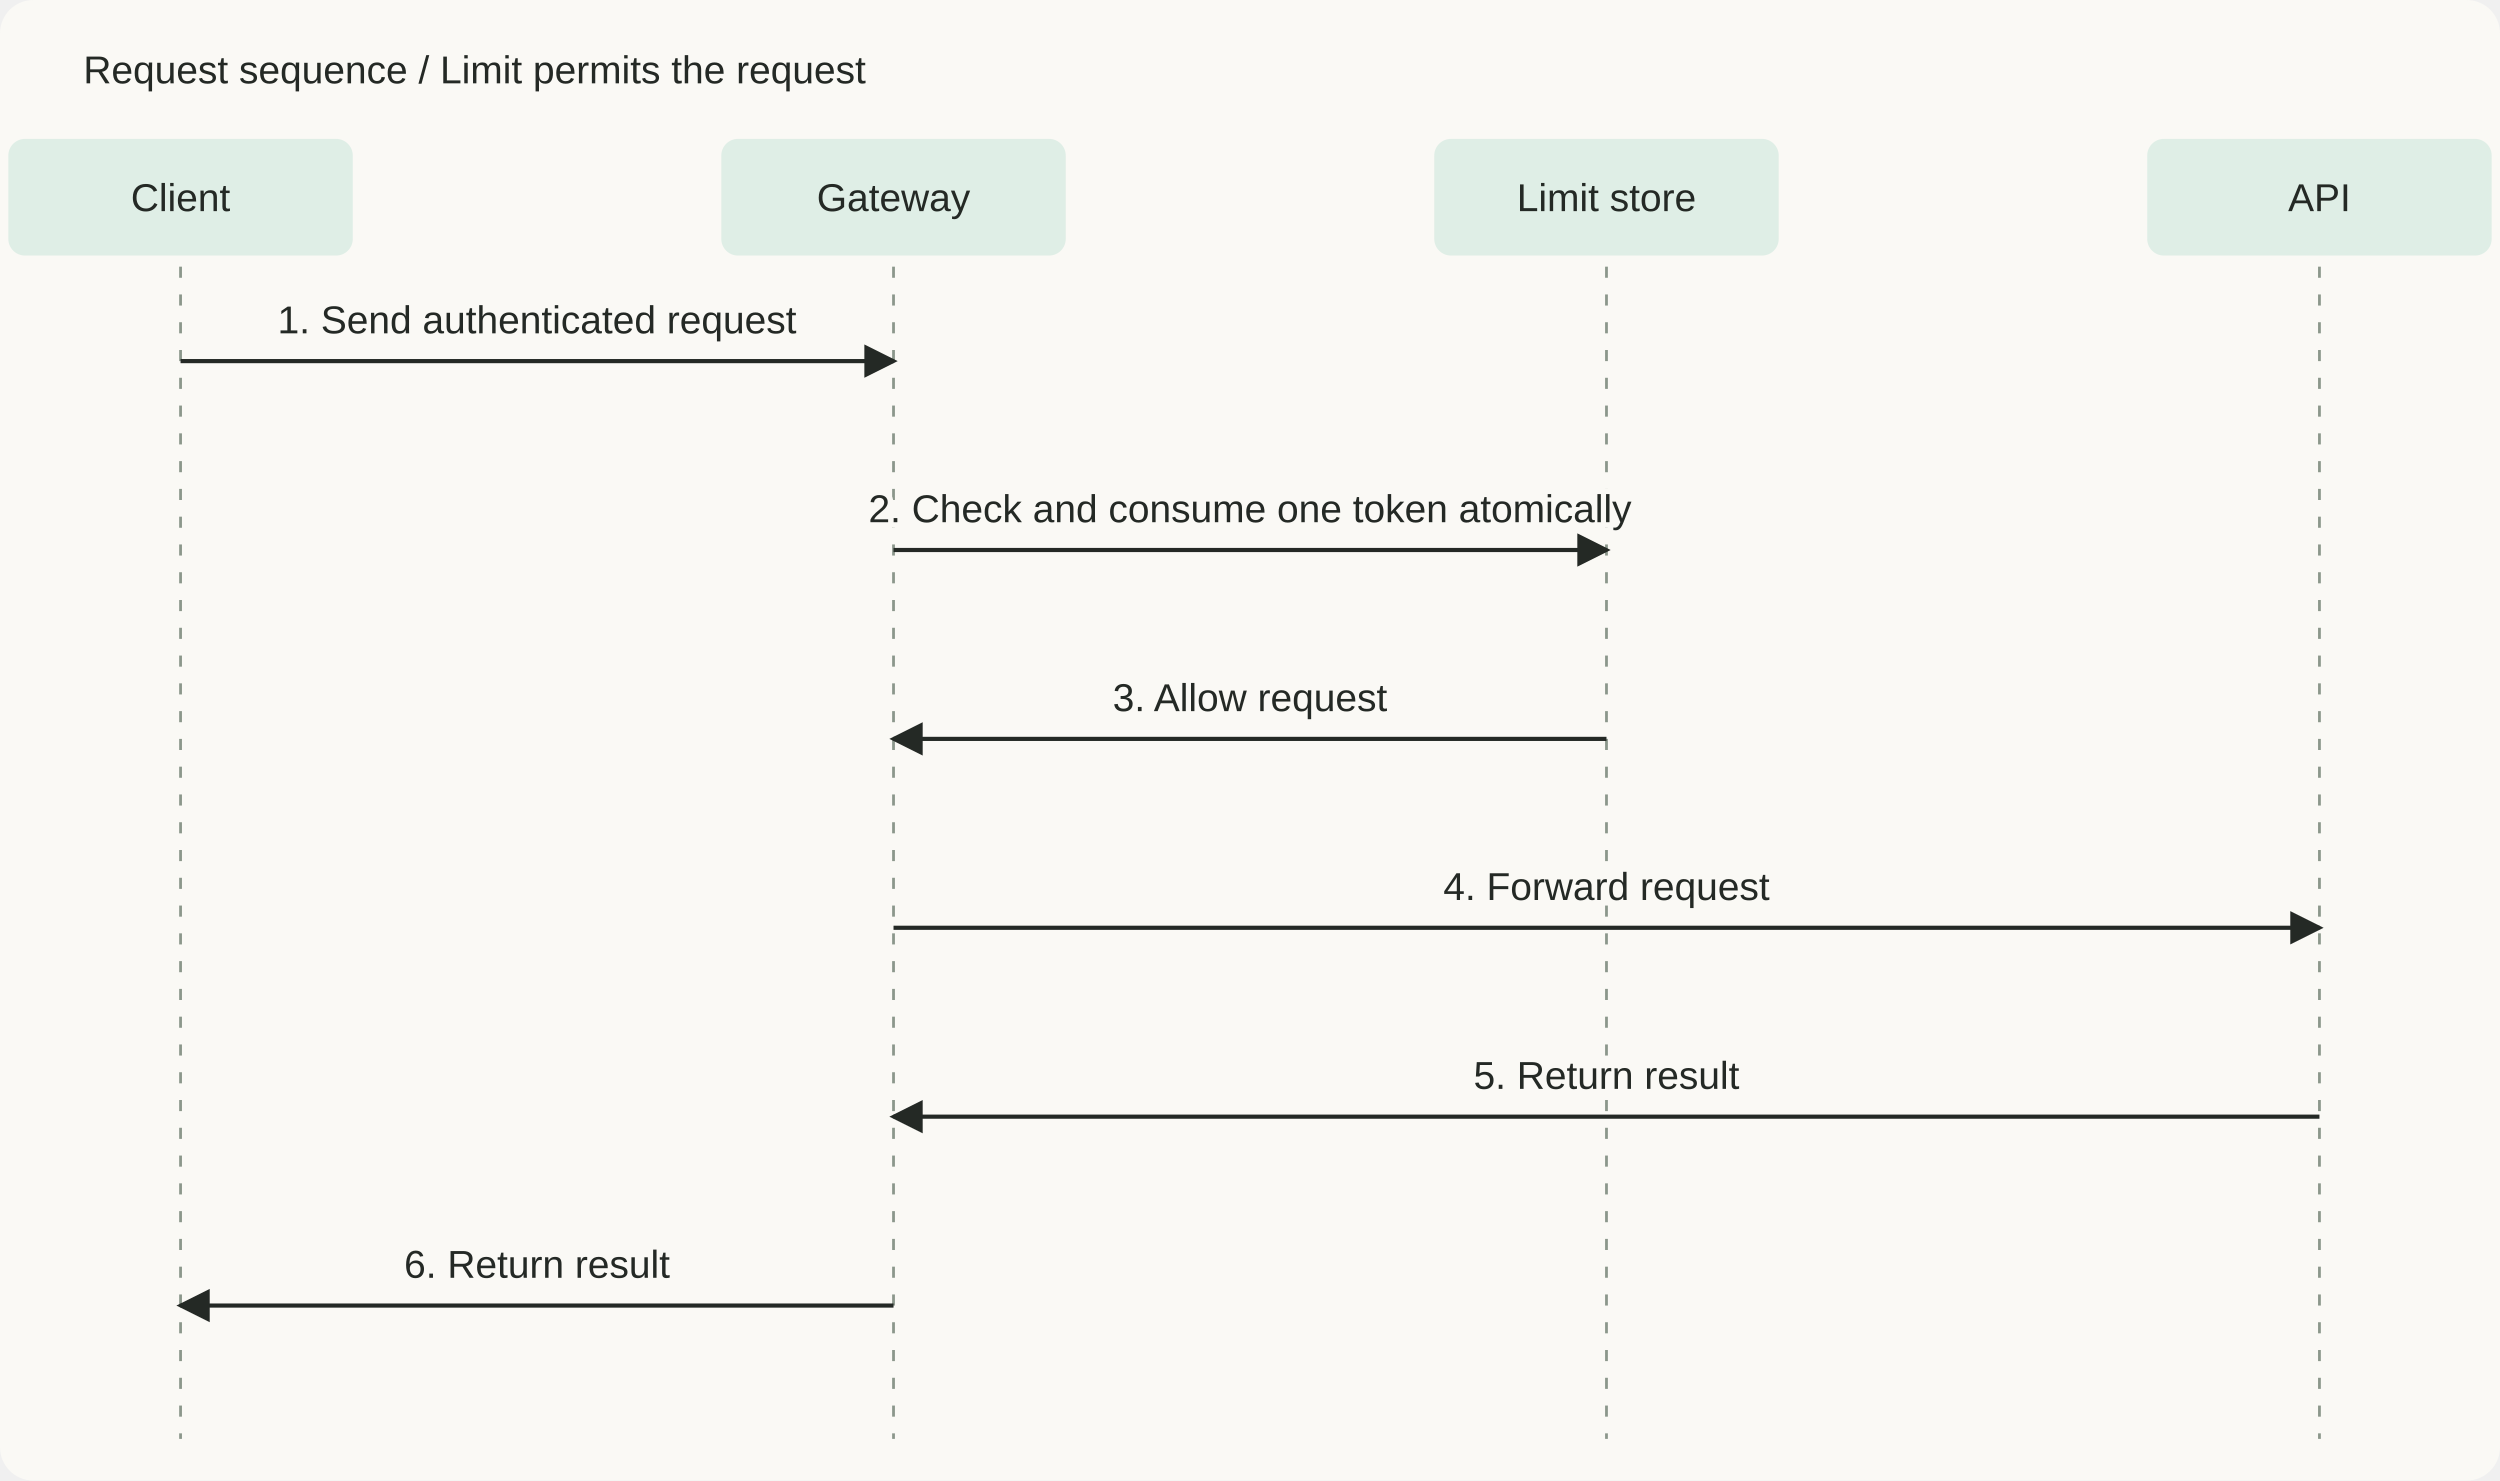
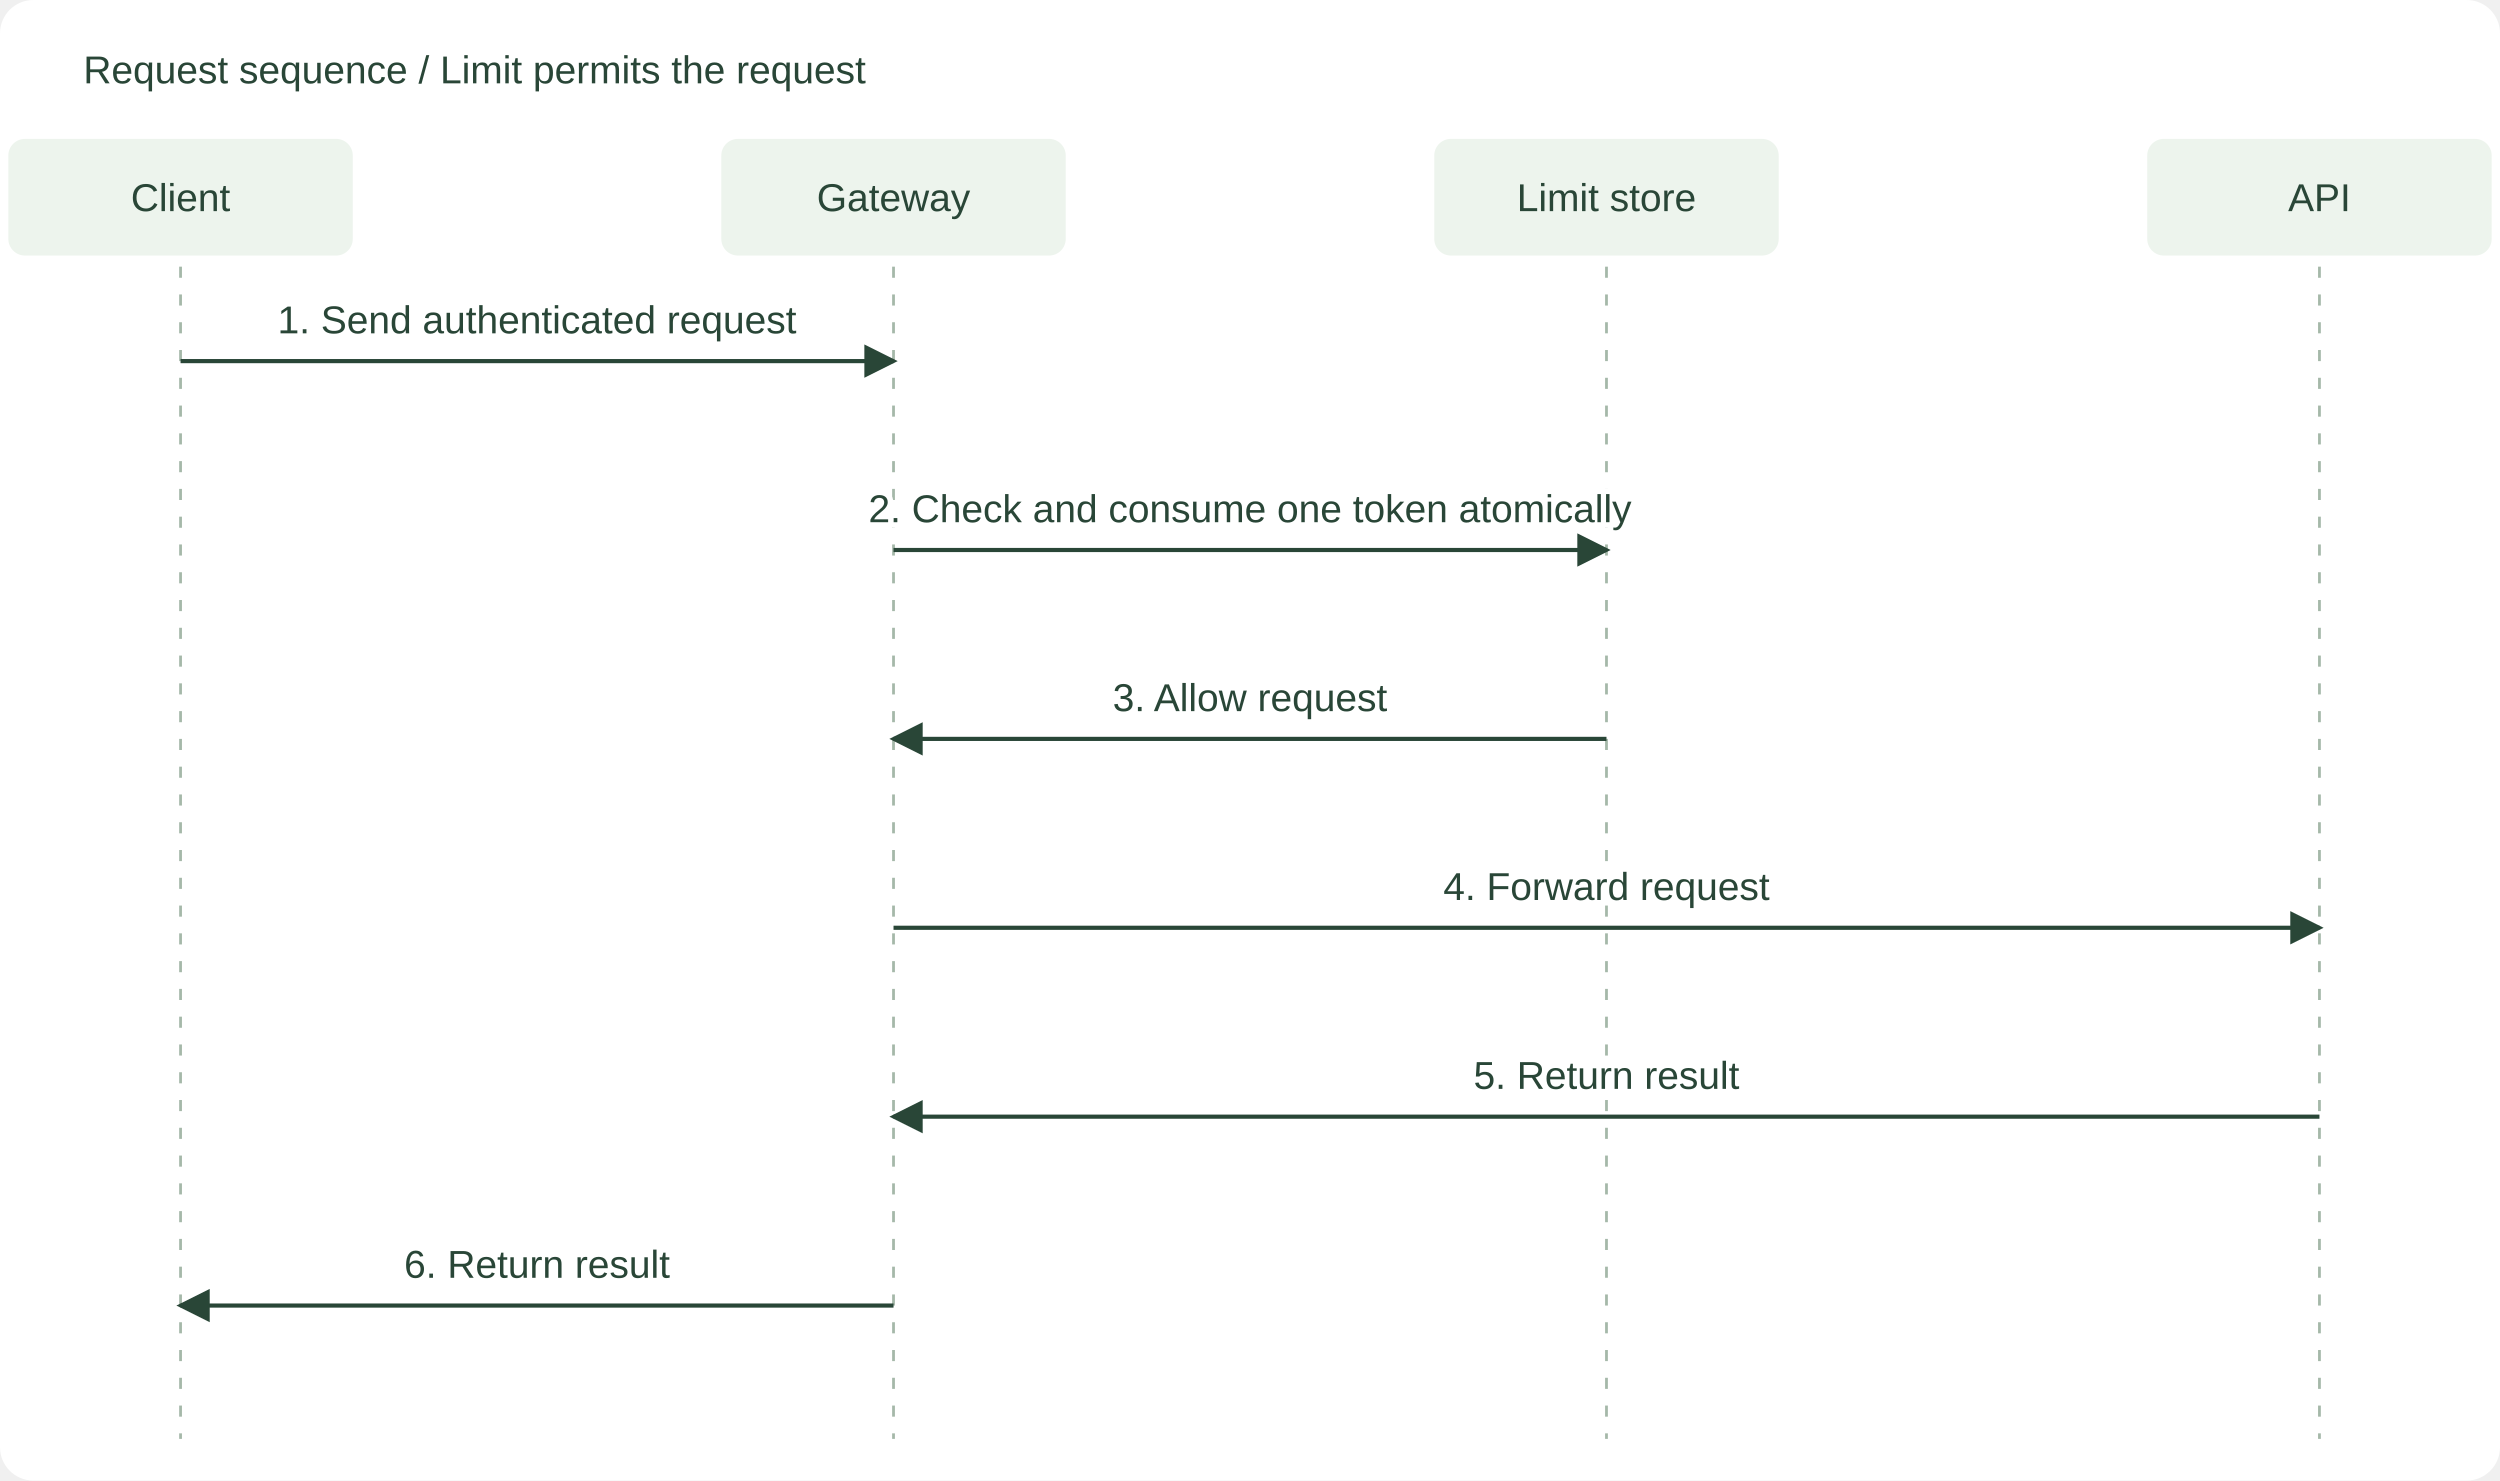
<svg xmlns="http://www.w3.org/2000/svg" width="900" height="533" viewBox="0 0 900 533" role="img" aria-labelledby="title desc">
  <defs>
    <marker id="arrow" markerWidth="8" markerHeight="8" refX="7" refY="4" orient="auto">
-       <path d="M0 0L8 4L0 8Z" fill="#242925" />
+       <path d="M0 0L8 4L0 8Z" fill="#294637" />
    </marker>
  </defs>
-   <rect width="900" height="533" rx="12" fill="#faf9f5" />
-   <text x="30" y="30" fill="#242925" font-family="Arial, sans-serif" font-size="14" text-anchor="start" paint-order="stroke" stroke="#faf9f5" stroke-width="0" stroke-linejoin="round">Request sequence / Limit permits the request</text>
-   <rect x="3.0" y="50" width="124" height="42" rx="6" fill="#dfeee6" />
-   <text x="65.0" y="76" fill="#242925" font-family="Arial, sans-serif" font-size="14" text-anchor="middle" paint-order="stroke" stroke="#faf9f5" stroke-width="0" stroke-linejoin="round">Client</text>
-   <path d="M65.0 96V518" stroke="#8b978b" stroke-dasharray="4 6" />
-   <rect x="259.667" y="50" width="124" height="42" rx="6" fill="#dfeee6" />
-   <text x="321.667" y="76" fill="#242925" font-family="Arial, sans-serif" font-size="14" text-anchor="middle" paint-order="stroke" stroke="#faf9f5" stroke-width="0" stroke-linejoin="round">Gateway</text>
-   <path d="M321.667 96V518" stroke="#8b978b" stroke-dasharray="4 6" />
-   <rect x="516.333" y="50" width="124" height="42" rx="6" fill="#dfeee6" />
-   <text x="578.333" y="76" fill="#242925" font-family="Arial, sans-serif" font-size="14" text-anchor="middle" paint-order="stroke" stroke="#faf9f5" stroke-width="0" stroke-linejoin="round">Limit store</text>
-   <path d="M578.333 96V518" stroke="#8b978b" stroke-dasharray="4 6" />
-   <rect x="773.0" y="50" width="124" height="42" rx="6" fill="#dfeee6" />
-   <text x="835.0" y="76" fill="#242925" font-family="Arial, sans-serif" font-size="14" text-anchor="middle" paint-order="stroke" stroke="#faf9f5" stroke-width="0" stroke-linejoin="round">API</text>
-   <path d="M835.0 96V518" stroke="#8b978b" stroke-dasharray="4 6" />
-   <text x="193.333" y="120" fill="#242925" font-family="Arial, sans-serif" font-size="14" text-anchor="middle" paint-order="stroke" stroke="#faf9f5" stroke-width="4" stroke-linejoin="round">1. Send authenticated request</text>
-   <path d="M65.0 130H321.667" fill="none" stroke="#242925" stroke-width="1.5" marker-end="url(#arrow)" />
-   <text x="450.0" y="188" fill="#242925" font-family="Arial, sans-serif" font-size="14" text-anchor="middle" paint-order="stroke" stroke="#faf9f5" stroke-width="4" stroke-linejoin="round">2. Check and consume one token atomically</text>
-   <path d="M321.667 198H578.333" fill="none" stroke="#242925" stroke-width="1.5" marker-end="url(#arrow)" />
-   <text x="450.0" y="256" fill="#242925" font-family="Arial, sans-serif" font-size="14" text-anchor="middle" paint-order="stroke" stroke="#faf9f5" stroke-width="4" stroke-linejoin="round">3. Allow request</text>
-   <path d="M578.333 266H321.667" fill="none" stroke="#242925" stroke-width="1.5" marker-end="url(#arrow)" />
-   <text x="578.333" y="324" fill="#242925" font-family="Arial, sans-serif" font-size="14" text-anchor="middle" paint-order="stroke" stroke="#faf9f5" stroke-width="4" stroke-linejoin="round">4. Forward request</text>
-   <path d="M321.667 334H835.0" fill="none" stroke="#242925" stroke-width="1.5" marker-end="url(#arrow)" />
-   <text x="578.333" y="392" fill="#242925" font-family="Arial, sans-serif" font-size="14" text-anchor="middle" paint-order="stroke" stroke="#faf9f5" stroke-width="4" stroke-linejoin="round">5. Return result</text>
-   <path d="M835.0 402H321.667" fill="none" stroke="#242925" stroke-width="1.5" marker-end="url(#arrow)" />
-   <text x="193.333" y="460" fill="#242925" font-family="Arial, sans-serif" font-size="14" text-anchor="middle" paint-order="stroke" stroke="#faf9f5" stroke-width="4" stroke-linejoin="round">6. Return result</text>
-   <path d="M321.667 470H65.0" fill="none" stroke="#242925" stroke-width="1.5" marker-end="url(#arrow)" />
+   <rect width="900" height="533" rx="12" fill="#ffffff" />
+   <text x="30" y="30" fill="#294637" font-family="Arial, sans-serif" font-size="14" text-anchor="start" paint-order="stroke" stroke="#ffffff" stroke-width="0" stroke-linejoin="round">Request sequence / Limit permits the request</text>
+   <rect x="3.0" y="50" width="124" height="42" rx="6" fill="#edf4ed" />
+   <text x="65.0" y="76" fill="#294637" font-family="Arial, sans-serif" font-size="14" text-anchor="middle" paint-order="stroke" stroke="#ffffff" stroke-width="0" stroke-linejoin="round">Client</text>
+   <path d="M65.0 96V518" stroke="#a5b8a9" stroke-dasharray="4 6" />
+   <rect x="259.667" y="50" width="124" height="42" rx="6" fill="#edf4ed" />
+   <text x="321.667" y="76" fill="#294637" font-family="Arial, sans-serif" font-size="14" text-anchor="middle" paint-order="stroke" stroke="#ffffff" stroke-width="0" stroke-linejoin="round">Gateway</text>
+   <path d="M321.667 96V518" stroke="#a5b8a9" stroke-dasharray="4 6" />
+   <rect x="516.333" y="50" width="124" height="42" rx="6" fill="#edf4ed" />
+   <text x="578.333" y="76" fill="#294637" font-family="Arial, sans-serif" font-size="14" text-anchor="middle" paint-order="stroke" stroke="#ffffff" stroke-width="0" stroke-linejoin="round">Limit store</text>
+   <path d="M578.333 96V518" stroke="#a5b8a9" stroke-dasharray="4 6" />
+   <rect x="773.0" y="50" width="124" height="42" rx="6" fill="#edf4ed" />
+   <text x="835.0" y="76" fill="#294637" font-family="Arial, sans-serif" font-size="14" text-anchor="middle" paint-order="stroke" stroke="#ffffff" stroke-width="0" stroke-linejoin="round">API</text>
+   <path d="M835.0 96V518" stroke="#a5b8a9" stroke-dasharray="4 6" />
+   <text x="193.333" y="120" fill="#294637" font-family="Arial, sans-serif" font-size="14" text-anchor="middle" paint-order="stroke" stroke="#ffffff" stroke-width="4" stroke-linejoin="round">1. Send authenticated request</text>
+   <path d="M65.0 130H321.667" fill="none" stroke="#294637" stroke-width="1.5" marker-end="url(#arrow)" />
+   <text x="450.0" y="188" fill="#294637" font-family="Arial, sans-serif" font-size="14" text-anchor="middle" paint-order="stroke" stroke="#ffffff" stroke-width="4" stroke-linejoin="round">2. Check and consume one token atomically</text>
+   <path d="M321.667 198H578.333" fill="none" stroke="#294637" stroke-width="1.5" marker-end="url(#arrow)" />
+   <text x="450.0" y="256" fill="#294637" font-family="Arial, sans-serif" font-size="14" text-anchor="middle" paint-order="stroke" stroke="#ffffff" stroke-width="4" stroke-linejoin="round">3. Allow request</text>
+   <path d="M578.333 266H321.667" fill="none" stroke="#294637" stroke-width="1.5" marker-end="url(#arrow)" />
+   <text x="578.333" y="324" fill="#294637" font-family="Arial, sans-serif" font-size="14" text-anchor="middle" paint-order="stroke" stroke="#ffffff" stroke-width="4" stroke-linejoin="round">4. Forward request</text>
+   <path d="M321.667 334H835.0" fill="none" stroke="#294637" stroke-width="1.5" marker-end="url(#arrow)" />
+   <text x="578.333" y="392" fill="#294637" font-family="Arial, sans-serif" font-size="14" text-anchor="middle" paint-order="stroke" stroke="#ffffff" stroke-width="4" stroke-linejoin="round">5. Return result</text>
+   <path d="M835.0 402H321.667" fill="none" stroke="#294637" stroke-width="1.5" marker-end="url(#arrow)" />
+   <text x="193.333" y="460" fill="#294637" font-family="Arial, sans-serif" font-size="14" text-anchor="middle" paint-order="stroke" stroke="#ffffff" stroke-width="4" stroke-linejoin="round">6. Return result</text>
+   <path d="M321.667 470H65.0" fill="none" stroke="#294637" stroke-width="1.5" marker-end="url(#arrow)" />
</svg>
